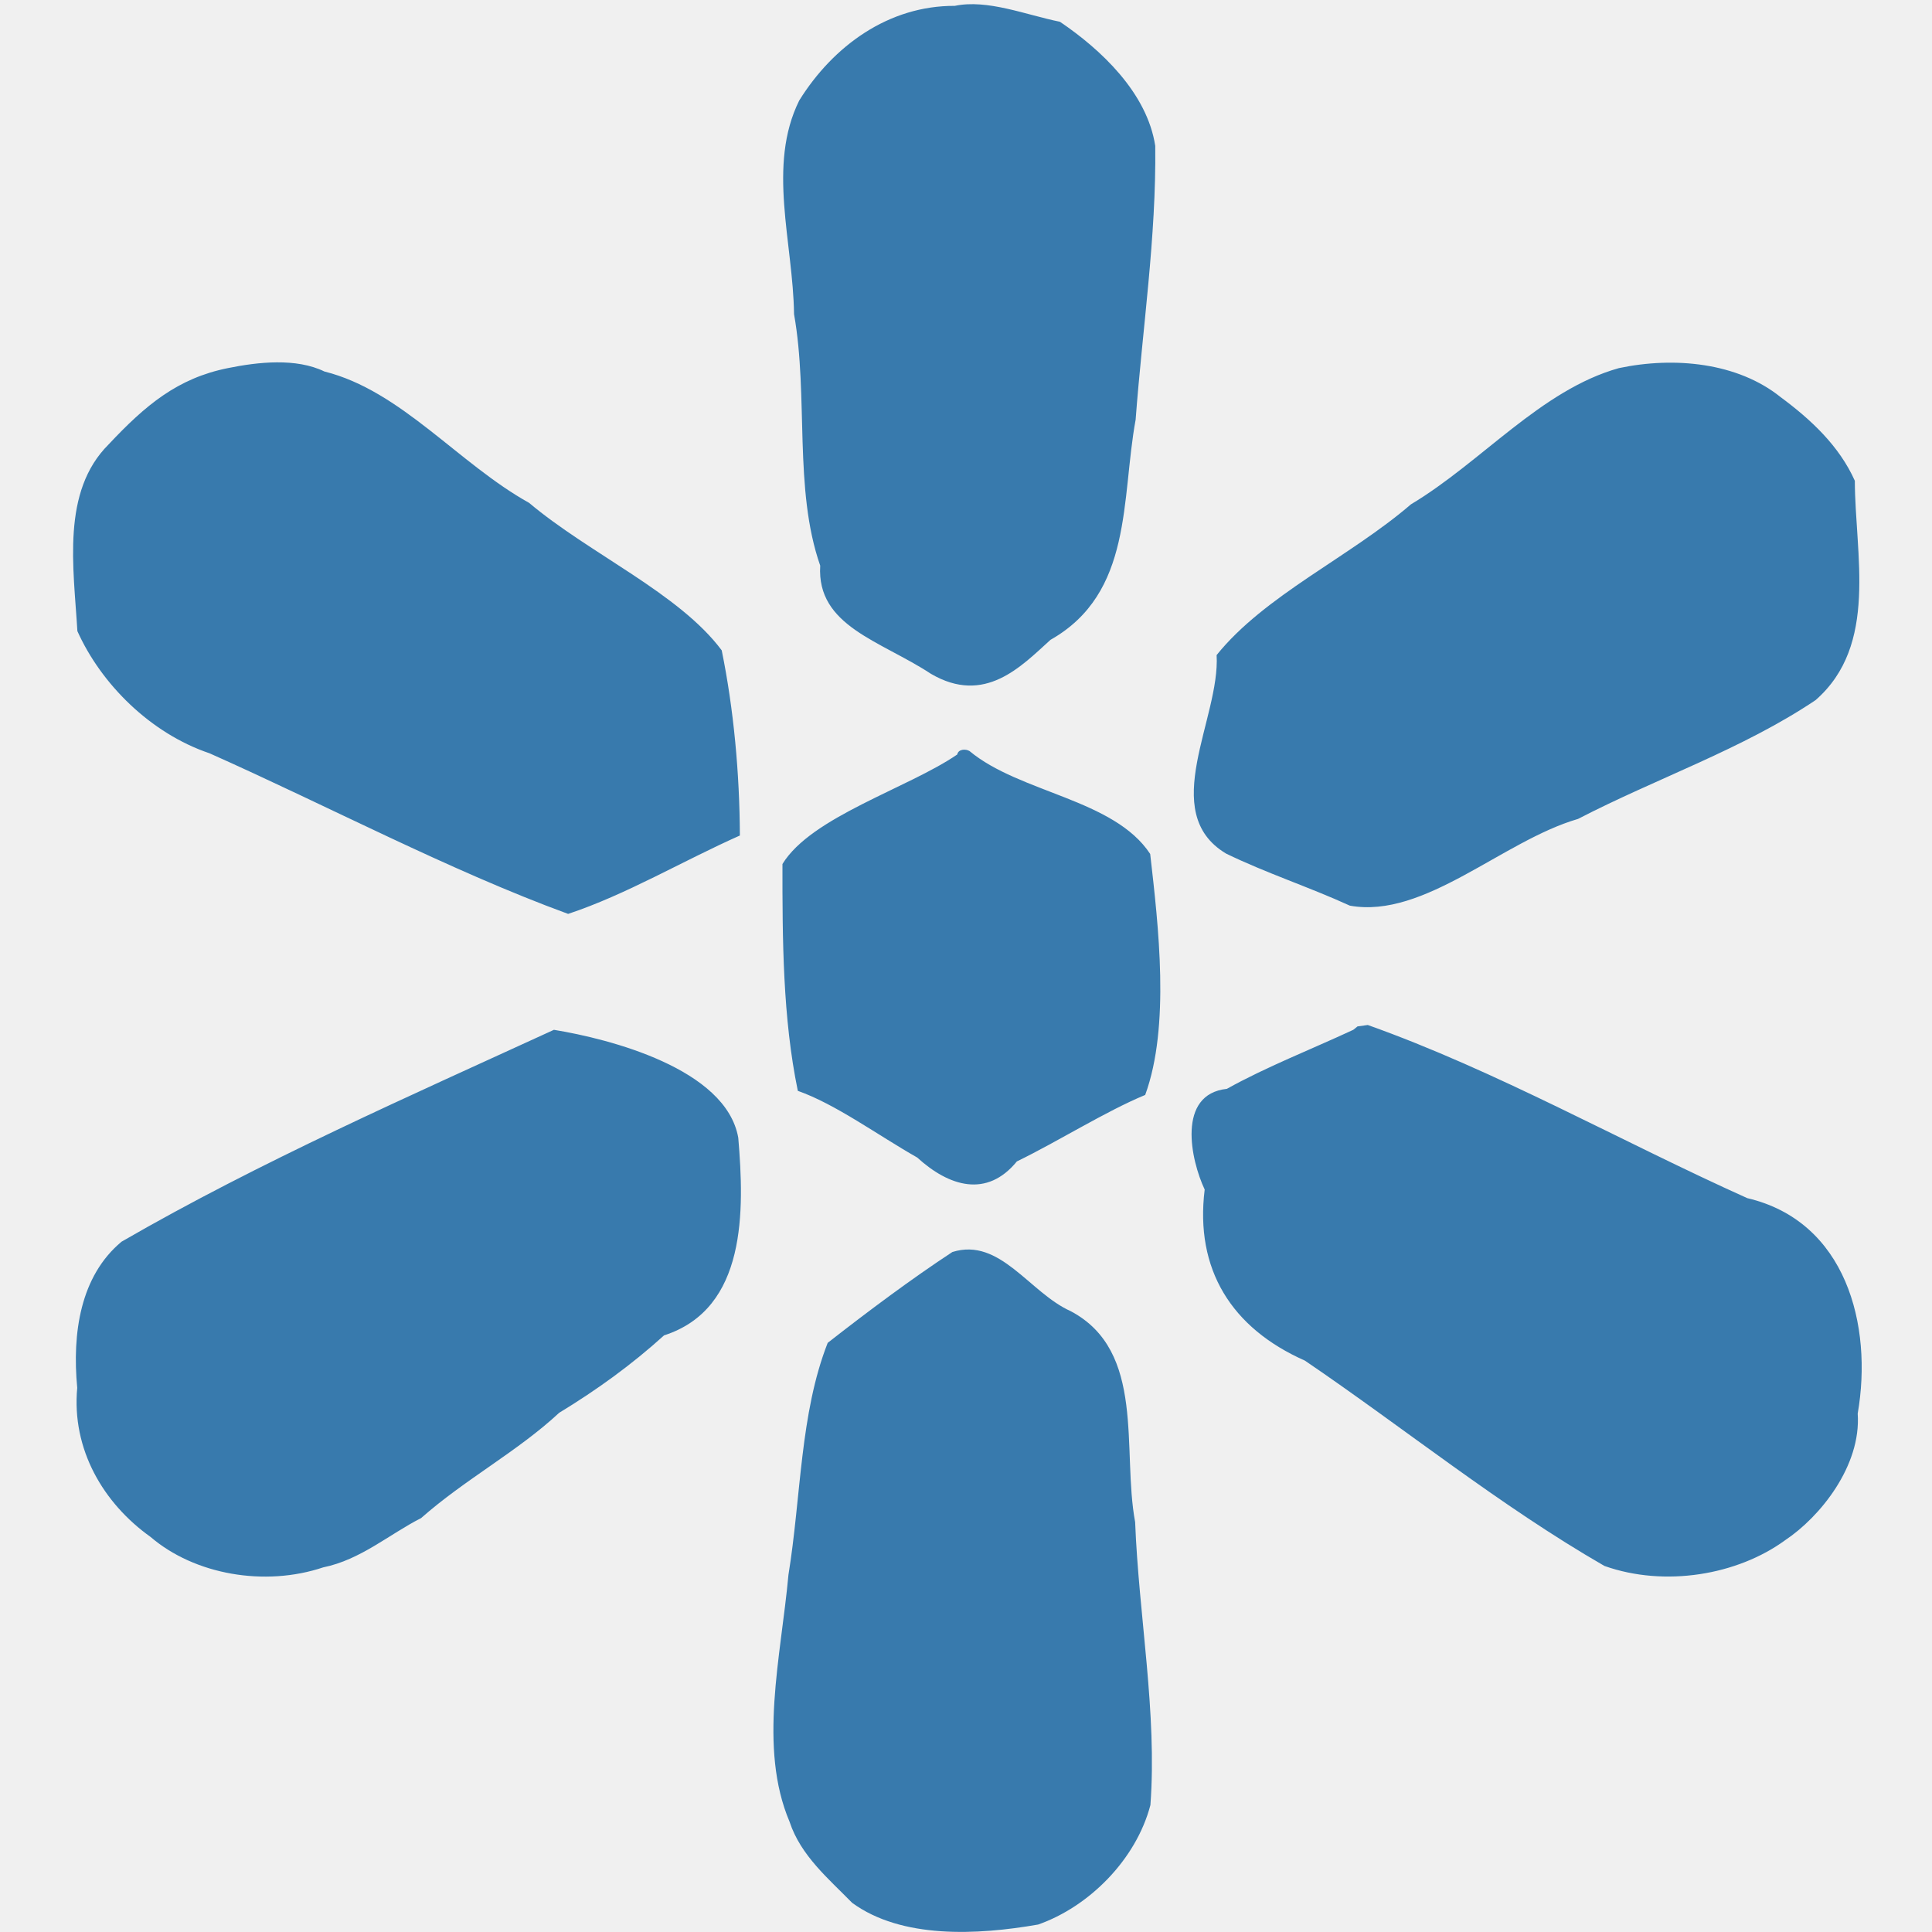
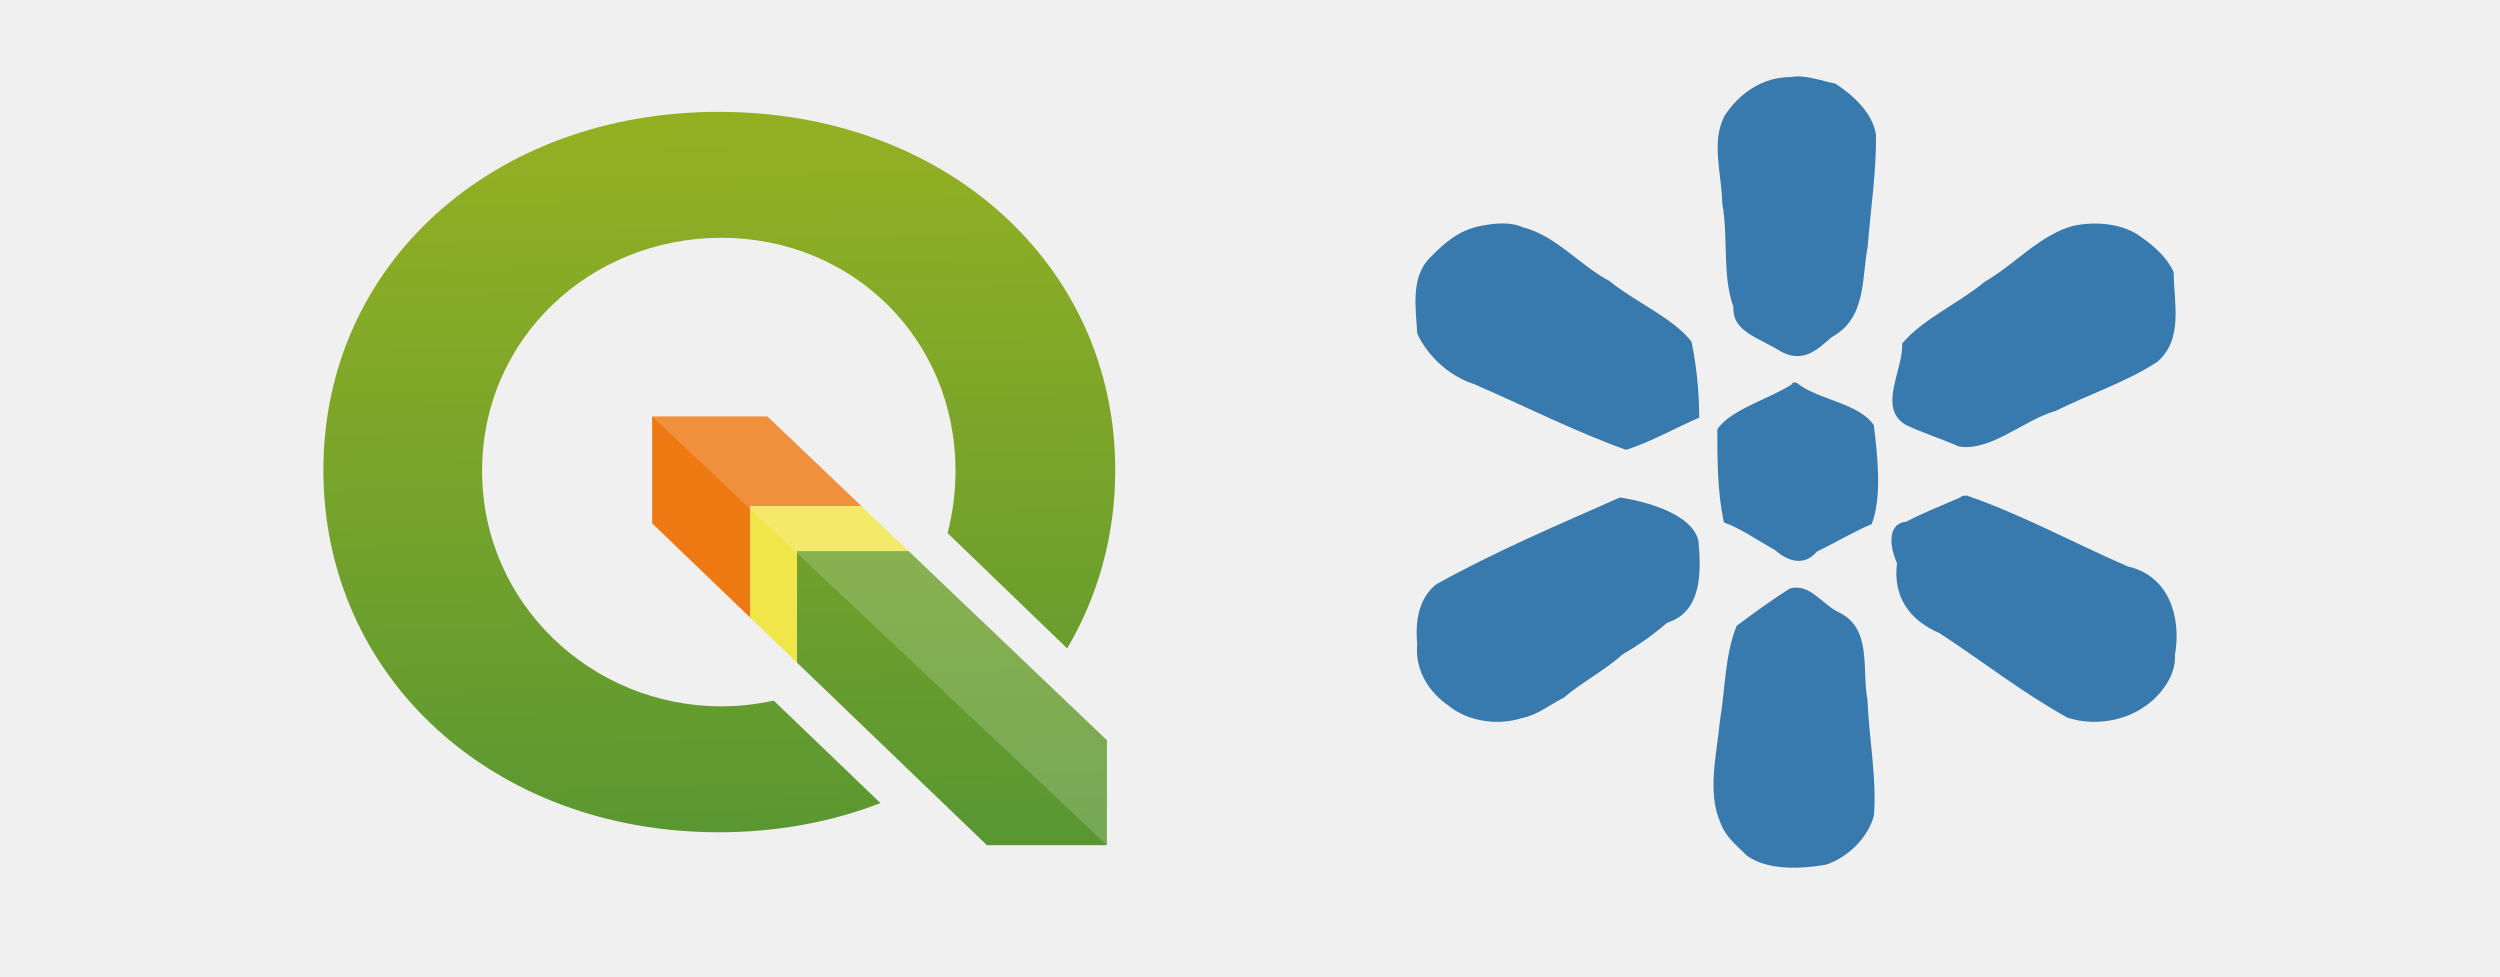
- <svg xmlns="http://www.w3.org/2000/svg" version="1.1" x="0" y="0" width="400" height="400" viewBox="0, 0, 400, 400" id="svg2">
-   <defs id="defs8" />
-   <g id="svgg">
-     <path style="fill:#387aad" d="m 197.681,1.213 c -13.684,-0.065 -25.157,8.259 -32.206,19.587 -6.68,13.474 -1.282,29.347 -1.075,44.248 3.032,17.06 -0.126,36.195 5.417,52.063 -0.767,12.534 12.493,15.532 22.924,22.395 11.133,6.512 18.65,-1.504 24.747,-7.033 17.13,-9.695 14.612,-29.156 17.633,-45.585 C 236.534,68.02 239.411,49.109 239.181,30.213 237.501,19.193 227.897,10.222 219.447,4.507 212.415,3.082 204.427,-0.21 197.681,1.213 Z m -150.5,75 c -10.412,2.087 -17.081,7.681 -24.687,15.792 -9.832,9.782 -7.254,25.441 -6.472,38.661 4.924,10.966 15.13,21.165 27.36,25.295 24.624,10.964 49.656,24.247 74.241,33.252 12.021,-3.984 23.684,-10.945 35.559,-16.228 -0.05,-12.864 -1.272,-26.157 -3.758,-38.337 -8.809,-11.829 -27.392,-20.008 -39.878,-30.535 C 94.918,95.981 83.025,80.869 67.178,76.919 61.319,74.072 53.43,74.942 47.181,76.213 Z m 288,0 c -16.143,4.514 -28.424,19.46 -43.058,28.202 -12.673,10.917 -30.258,18.815 -40.235,31.21 0.774,13.093 -12.258,32.546 1.932,41.087 8.274,4.031 17.207,6.931 25.659,10.794 15.426,2.784 31.619,-13.427 47.239,-17.958 16.241,-8.415 34.075,-14.448 49.187,-24.601 13.051,-11.431 8.16,-30.094 8.118,-45.405 C 380.814,92.354 374.976,86.895 368.65,82.213 c -8.899,-7.147 -21.98,-8.426 -33.469,-6 z m -137,80 c -10.191,6.98 -30.204,12.882 -36.181,22.672 -0.017,15.601 0.055,31.869 3.181,46.963 7.828,2.757 16.462,9.114 24.726,13.811 6.578,5.996 14.399,8.418 20.627,0.801 8.609,-4.181 18.282,-10.328 26.567,-13.765 5.193,-14.223 2.738,-34.992 1.034,-49.892 -7.483,-11.386 -27.003,-12.635 -37.395,-21.297 -0.792,-0.493 -2.334,-0.435 -2.559,0.706 z m -83.5,57 c -29.505,13.552 -60.854,27.288 -89.515,43.866 -8.54,7.111 -10.25,18.913 -9.177,30.263 -1.18,12.736 5.409,23.904 15.192,30.872 9.097,7.794 23.607,10.357 35.734,6.294 7.748,-1.571 13.671,-6.853 20.266,-10.202 9.154,-8.079 19.915,-13.739 28.587,-21.798 7.774,-4.728 14.97,-9.919 21.719,-16.033 17.172,-5.523 16.626,-25.907 15.364,-40.912 C 150.32,221.242 126.135,215.078 114.681,213.213 Z m 165.5,0 c -8.747,4.068 -17.999,7.67 -26.175,12.221 -10.4,1.115 -7.493,14.709 -4.589,20.851 -2.05,16.522 5.542,28.683 20.752,35.419 20.702,14.078 40.354,30.032 62.012,42.509 12.509,4.434 27.526,1.888 37.413,-5.328 7.236,-4.818 15.783,-15.4 15.024,-26.216 3.17,-18.3 -2.417,-39.818 -22.86,-44.605 C 335.577,236.301 309.898,221.717 283.181,212.213 l -2.119,0.294 z m -83,46 c -8.374,5.499 -17.404,12.234 -25.815,18.811 -5.744,14.641 -5.489,31.772 -8.128,48.043 -1.544,16.938 -6.281,35.756 0.237,51.119 2.315,7.026 8.094,11.794 12.956,16.778 10.246,7.47 25.857,6.703 38.503,4.492 10.503,-3.679 20.283,-13.413 23.247,-24.742 1.417,-19.108 -2.408,-39.114 -3.163,-58.59 -2.776,-14.901 2.298,-35.386 -13.34,-43.66 -8.546,-3.817 -14.608,-15.334 -24.497,-12.25 z" id="path0" />
+ <svg xmlns="http://www.w3.org/2000/svg" version="1.1" x="0" y="0" width="1024" height="400" viewBox="0, 0, 1024, 400">
+   <defs>
+     <linearGradient id="Gradient_1" gradientUnits="userSpaceOnUse" x1="390.883" y1="350.349" x2="386.098" y2="47.058">
+       <stop offset="0" stop-color="#589632" />
+       <stop offset="1" stop-color="#93B023" />
+     </linearGradient>
+     <linearGradient id="Gradient_2" gradientUnits="userSpaceOnUse" x1="297.195" y1="355.082" x2="292.451" y2="54.323">
+       <stop offset="0" stop-color="#589632" />
+       <stop offset="1" stop-color="#93B023" />
+     </linearGradient>
+   </defs>
+   <g id="Layer_1">
+     <path d="M307.335,207.351 L352.873,207.351 L314.332,170.595 L267.113,170.595 L267.113,214.358 L307.335,253.027 z" fill="#EE7913" id="polygon3" />
+     <path d="M453.394,303.206 L372.145,225.728 L326.381,225.728 L326.381,271.342 L404.242,346.193 L453.394,346.193 z" fill="url(#Gradient_1)" id="polygon10" />
+     <path d="M326.381,225.728 L372.145,225.728 L352.873,207.351 L307.335,207.351 L307.335,253.027 L326.381,271.342 z" fill="#F0E64A" id="polygon12" />
+     <path d="M316.881,286.946 C309.978,288.479 302.807,289.311 295.409,289.311 C242.479,289.311 197.459,247.328 197.459,192.893 C197.459,138.457 241.978,97.395 295.409,97.395 C348.833,97.395 391.372,138.45 391.372,192.893 C391.372,201.741 390.231,210.264 388.118,218.333 L437.107,265.582 C449.738,244.234 456.805,219.411 456.805,192.527 C456.805,108.624 387.39,45.807 294.418,45.807 C201.867,45.807 132.457,108.215 132.457,192.527 C132.457,277.249 201.867,340.899 294.418,340.899 C318.308,340.899 340.637,336.66 360.638,328.945 L316.881,286.946 z" fill="url(#Gradient_2)" id="path19" />
+     <path d="M267.113,170.595 L453.394,346.193 L453.394,303.206 L372.145,225.728 L352.873,207.35 L314.332,170.595 z" fill="#FFFFFF" fill-opacity="0.172" id="polygon4153" />
+     <path d="M733.466,31.578 C721.946,31.525 712.286,38.285 706.352,47.485 C700.728,58.427 705.273,71.317 705.446,83.418 C707.999,97.272 705.34,112.811 710.007,125.697 C709.361,135.876 720.525,138.311 729.306,143.884 C738.679,149.173 745.008,142.663 750.141,138.172 C764.563,130.299 762.443,114.495 764.986,101.154 C766.176,85.831 768.598,70.474 768.404,55.128 C766.99,46.179 758.904,38.894 751.79,34.253 C745.871,33.096 739.145,30.422 733.466,31.578 z M606.761,92.484 C597.996,94.179 592.381,98.722 585.977,105.308 C577.699,113.252 579.87,125.968 580.528,136.705 C584.674,145.61 593.266,153.892 603.562,157.246 C624.293,166.15 645.367,176.937 666.065,184.25 C676.185,181.015 686.004,175.362 696.002,171.071 C695.959,160.624 694.931,149.83 692.838,139.938 C685.422,130.332 669.777,123.69 659.265,115.141 C646.95,108.538 636.938,96.265 623.596,93.058 C618.663,90.746 612.022,91.452 606.761,92.484 z M849.226,92.484 C835.635,96.15 825.296,108.287 812.976,115.387 C802.306,124.253 787.501,130.666 779.102,140.732 C779.753,151.365 768.782,167.162 780.728,174.099 C787.693,177.372 795.214,179.727 802.33,182.864 C815.317,185.125 828.95,171.961 842.1,168.28 C855.773,161.446 870.787,156.548 883.51,148.302 C894.498,139.019 890.38,123.863 890.344,111.43 C887.644,105.592 882.729,101.159 877.403,97.357 C869.912,91.553 858.898,90.514 849.226,92.484 z M733.887,157.451 C725.307,163.12 708.459,167.913 703.427,175.863 C703.412,188.533 703.473,201.743 706.104,214.001 C712.695,216.239 719.963,221.402 726.921,225.216 C732.459,230.086 739.044,232.053 744.287,225.867 C751.535,222.472 759.678,217.48 766.654,214.689 C771.026,203.139 768.959,186.273 767.524,174.172 C761.225,164.926 744.791,163.912 736.042,156.878 C735.374,156.477 734.076,156.524 733.887,157.451 z M663.589,203.74 C638.749,214.745 612.356,225.9 588.226,239.363 C581.036,245.138 579.597,254.722 580.5,263.939 C579.507,274.281 585.054,283.35 593.291,289.009 C600.949,295.338 613.165,297.42 623.375,294.12 C629.898,292.844 634.885,288.555 640.437,285.835 C648.143,279.274 657.203,274.678 664.504,268.133 C671.049,264.294 677.108,260.078 682.789,255.113 C697.246,250.628 696.786,234.074 695.724,221.889 C693.593,210.26 673.232,205.254 663.589,203.74 z M802.922,203.74 C795.558,207.043 787.769,209.968 780.885,213.664 C772.13,214.57 774.577,225.609 777.022,230.597 C775.295,244.014 781.687,253.89 794.493,259.361 C811.921,270.793 828.466,283.749 846.7,293.881 C857.232,297.482 869.874,295.415 878.198,289.555 C884.29,285.642 891.485,277.049 890.846,268.265 C893.515,253.404 888.811,235.93 871.6,232.042 C849.56,222.489 827.94,210.646 805.448,202.928 L803.664,203.166 z M733.045,241.096 C725.995,245.561 718.392,251.031 711.312,256.372 C706.476,268.262 706.69,282.173 704.469,295.386 C703.169,309.141 699.181,324.423 704.668,336.899 C706.617,342.604 711.483,346.477 715.576,350.524 C724.202,356.59 737.344,355.968 747.991,354.172 C756.833,351.184 765.067,343.28 767.562,334.08 C768.755,318.562 765.536,302.316 764.9,286.5 C762.563,274.398 766.835,257.763 753.669,251.044 C746.474,247.944 741.37,238.591 733.045,241.096 z" fill="#387AAD" id="path0" />
  </g>
</svg>
